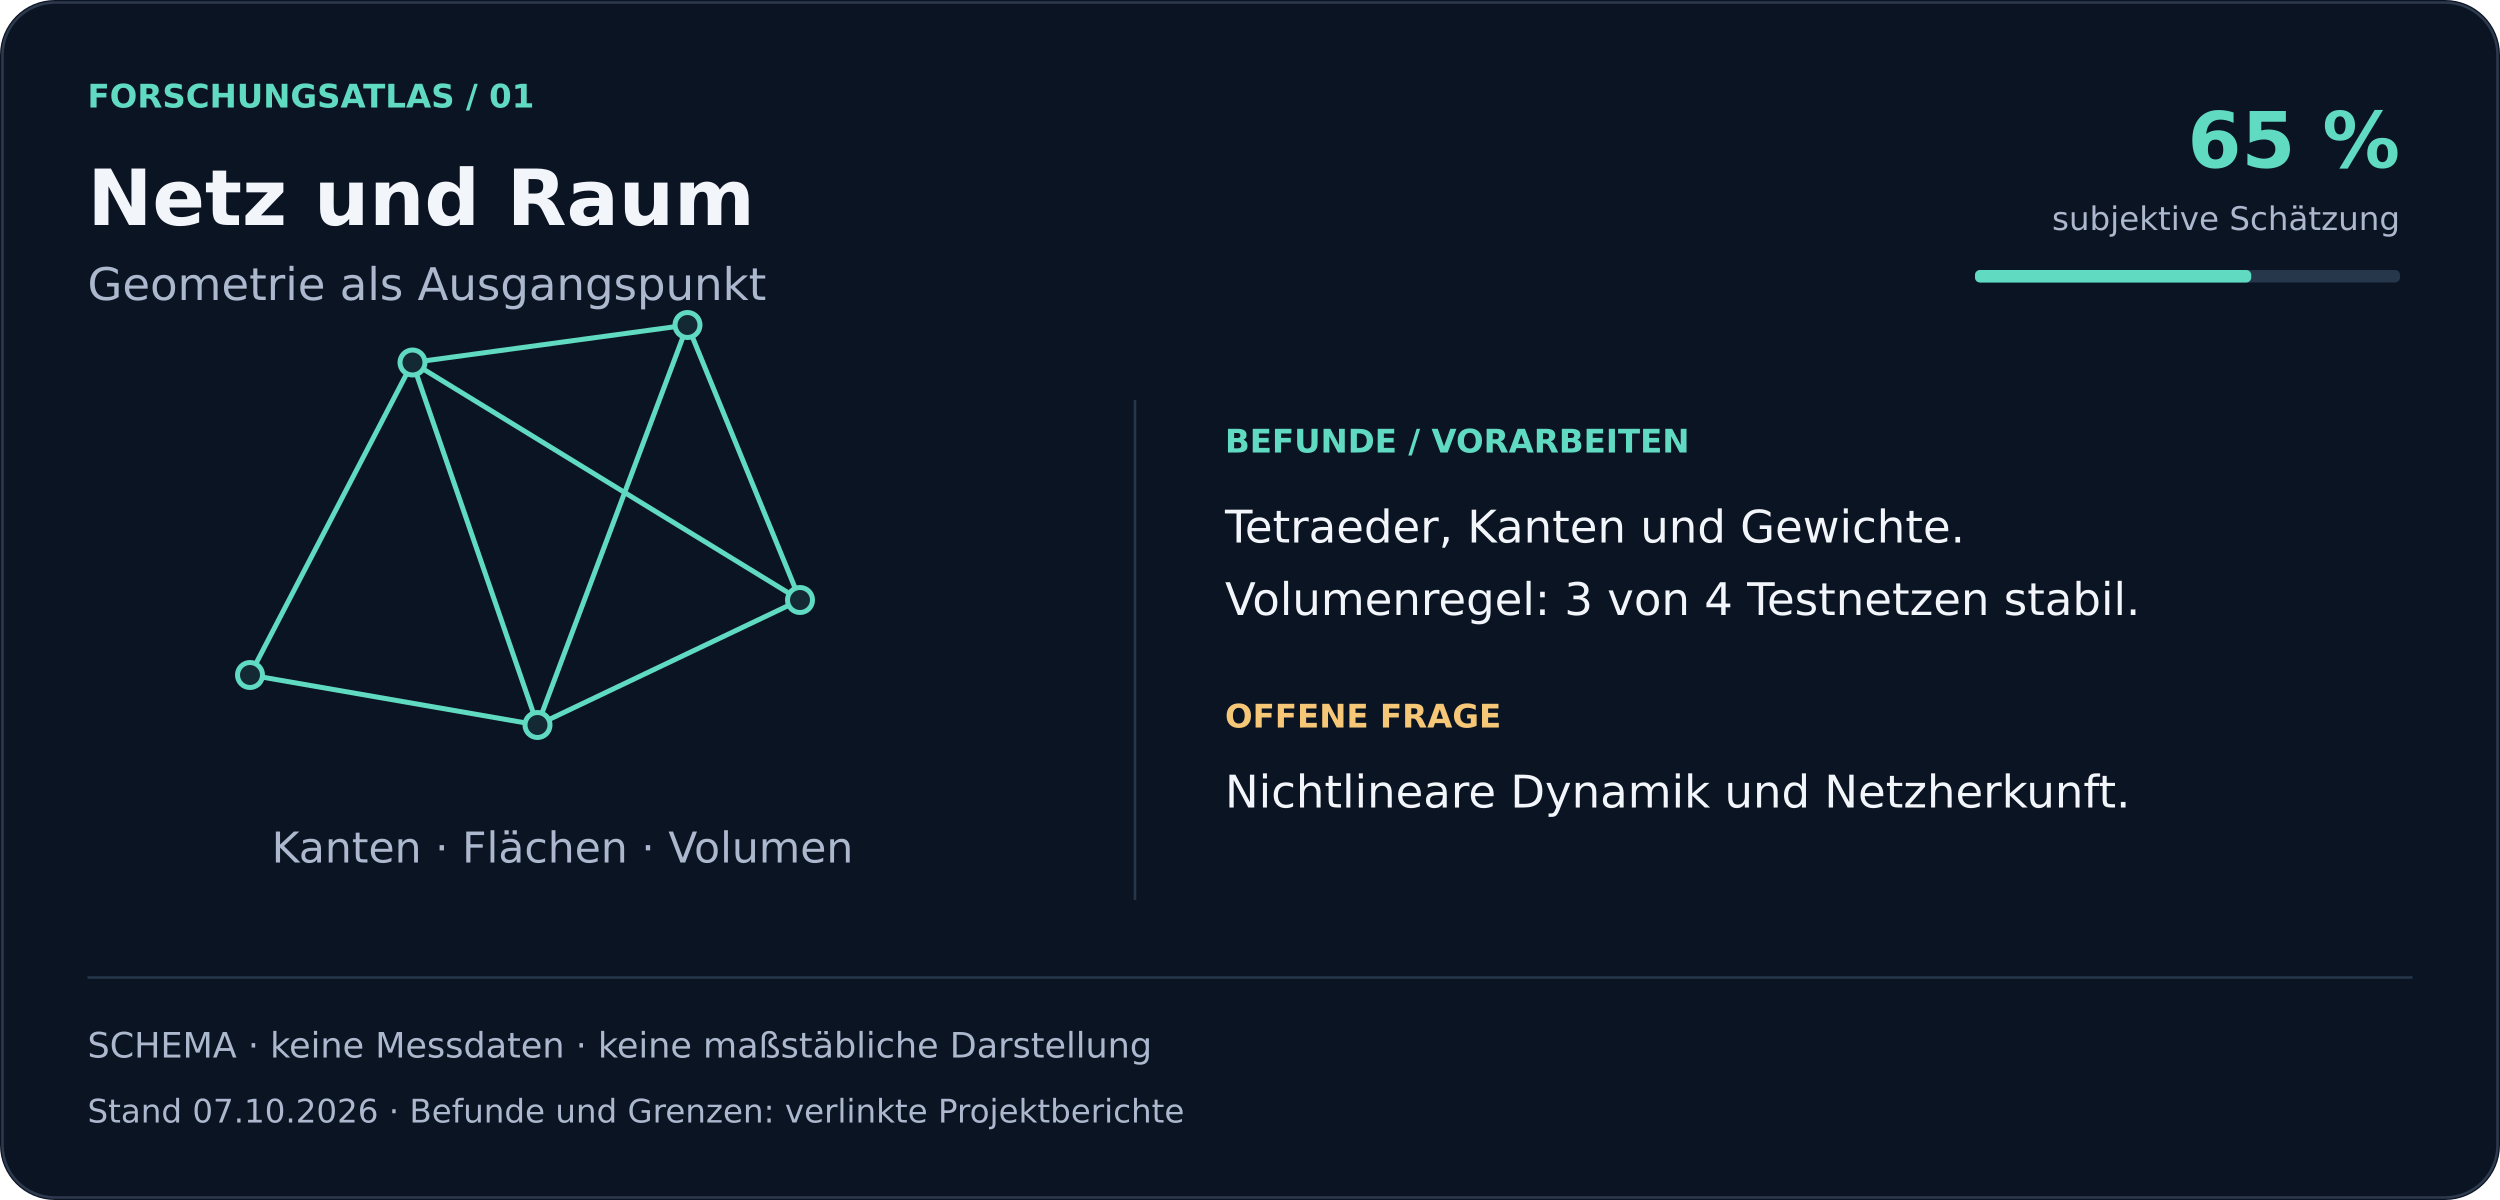
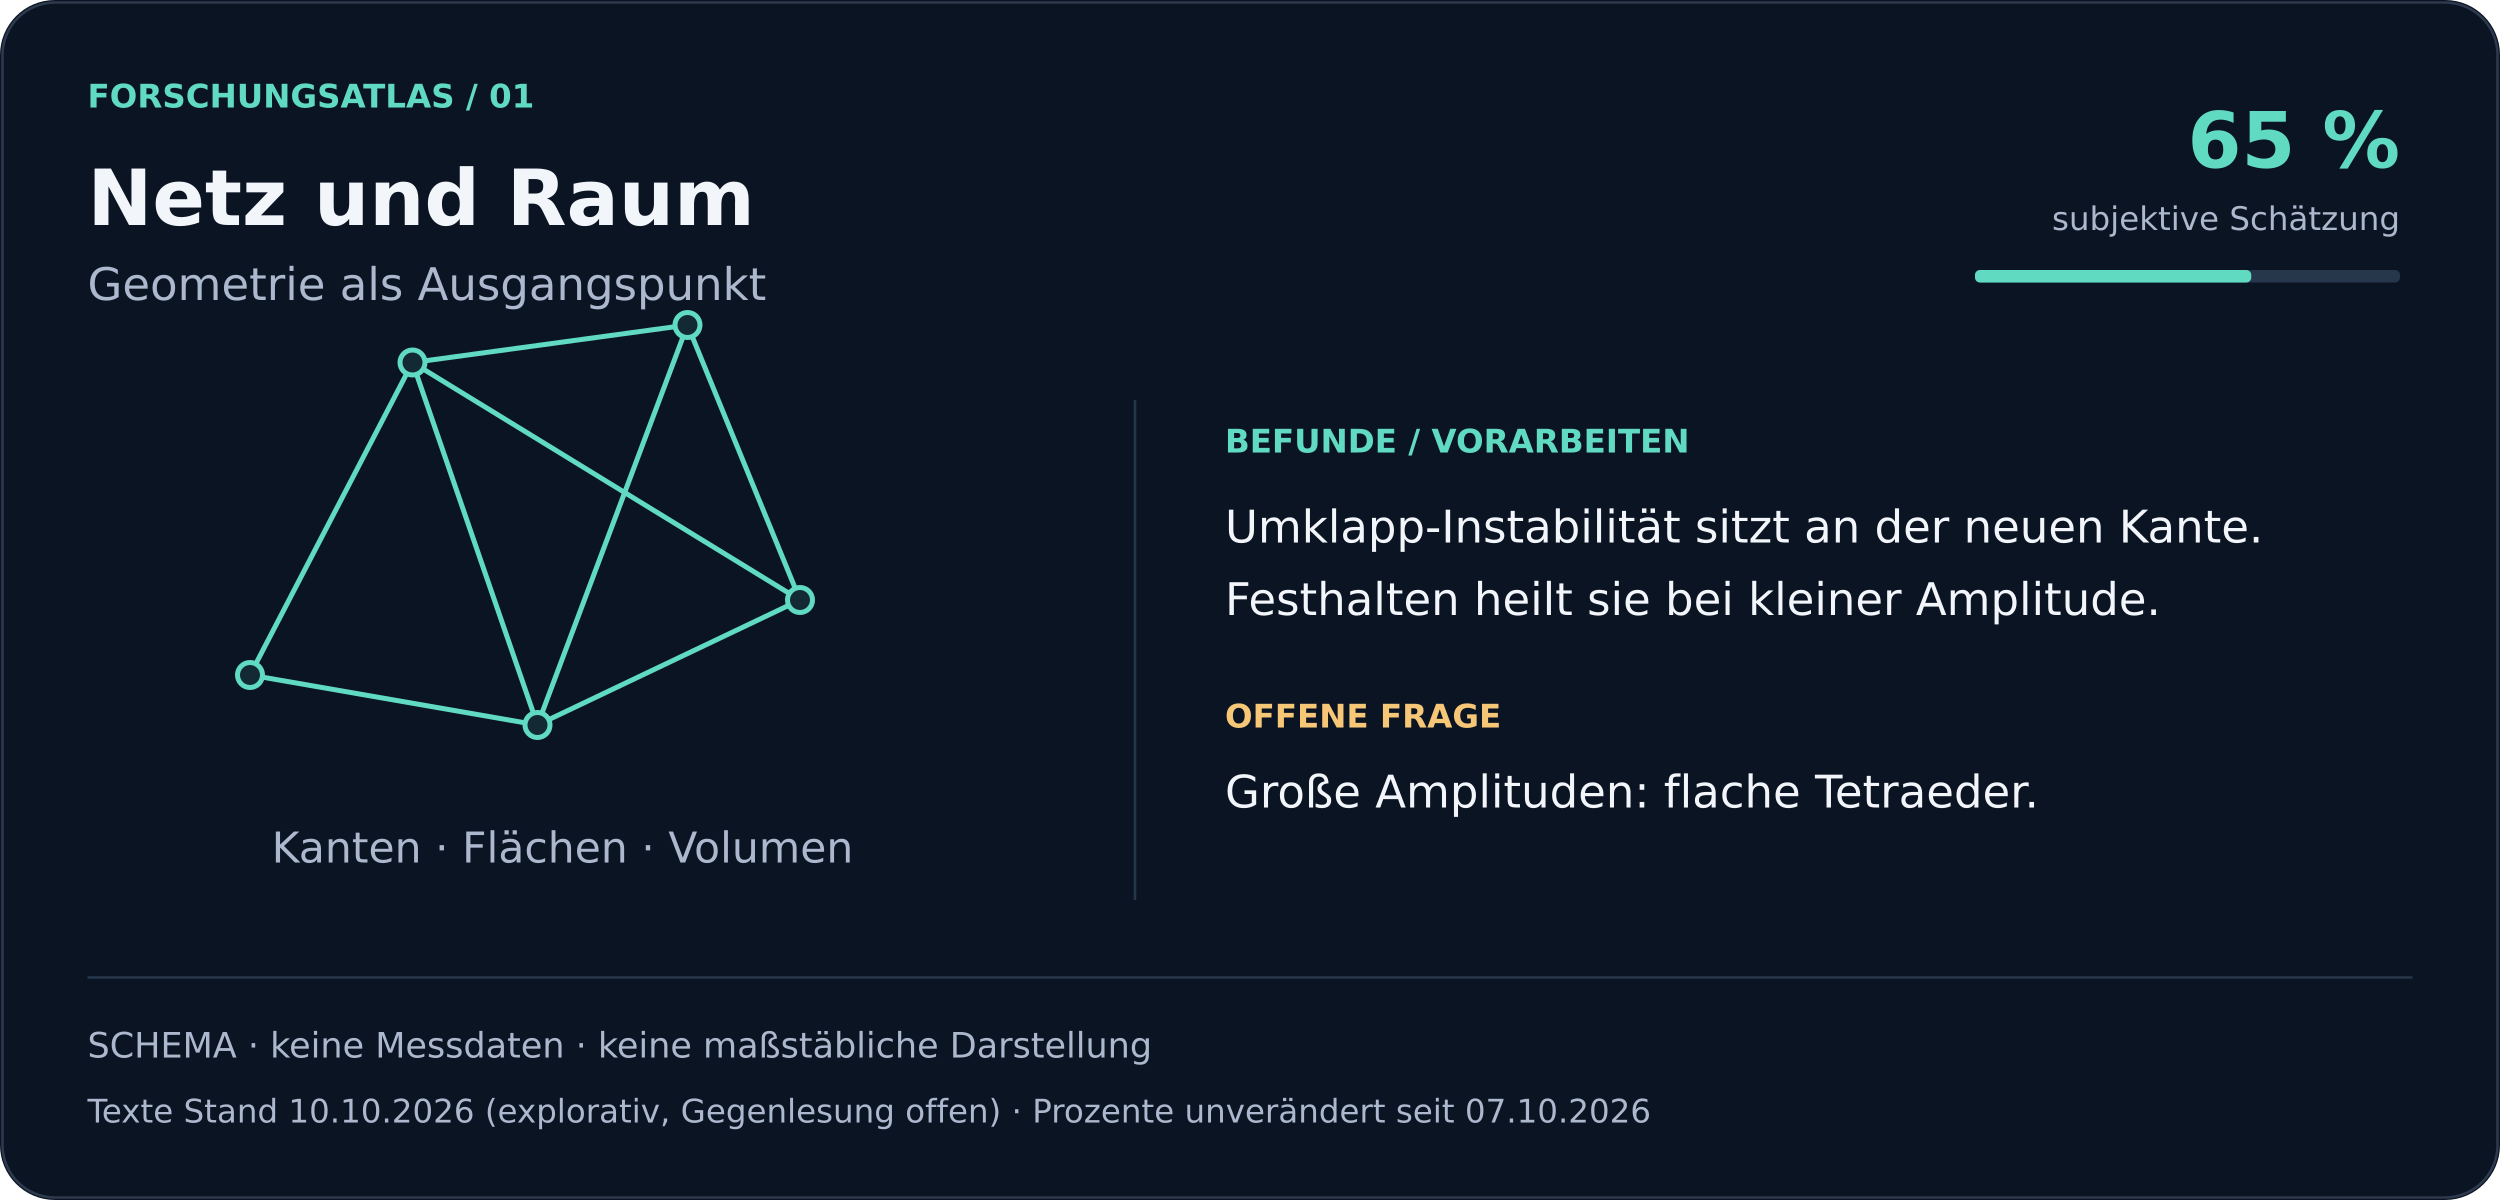
<svg xmlns="http://www.w3.org/2000/svg" width="1000" height="480" viewBox="0 0 1000 480" role="img" aria-labelledby="title desc">
  <rect width="1000" height="480" rx="22" fill="#0b1423" />
  <rect x="1" y="1" width="998" height="478" rx="21" fill="none" stroke="#2d3a4e" />
  <g font-family="DejaVu Sans, sans-serif">
    <text x="35" y="43" font-size="13" fill="#60dbc2" font-weight="600" text-anchor="start">FORSCHUNGSATLAS / 01</text>
    <text x="35" y="90" font-size="31" fill="#f2f5fa" font-weight="600" text-anchor="start">Netz und Raum</text>
    <text x="35" y="120" font-size="18" fill="#acb8cd" font-weight="400" text-anchor="start">Geometrie als Ausgangspunkt</text>
    <text x="960" y="67" font-size="31" fill="#60dbc2" font-weight="600" text-anchor="end">65 %</text>
    <text x="960" y="92" font-size="13" fill="#acb8cd" font-weight="400" text-anchor="end">subjektive Schätzung</text>
    <rect x="790" y="108" width="170" height="5" rx="2" fill="#26374c" />
    <rect x="790" y="108" width="110.5" height="5" rx="2" fill="#60dbc2" />
    <line x1="100" y1="270" x2="215" y2="290" stroke="#60dbc2" stroke-width="2" />
    <line x1="100" y1="270" x2="165" y2="145" stroke="#60dbc2" stroke-width="2" />
    <line x1="215" y1="290" x2="165" y2="145" stroke="#60dbc2" stroke-width="2" />
    <line x1="215" y1="290" x2="320" y2="240" stroke="#60dbc2" stroke-width="2" />
    <line x1="165" y1="145" x2="320" y2="240" stroke="#60dbc2" stroke-width="2" />
    <line x1="165" y1="145" x2="275" y2="130" stroke="#60dbc2" stroke-width="2" />
    <line x1="320" y1="240" x2="275" y2="130" stroke="#60dbc2" stroke-width="2" />
    <line x1="215" y1="290" x2="275" y2="130" stroke="#60dbc2" stroke-width="2" />
    <circle cx="100" cy="270" r="5" stroke="#60dbc2" stroke-width="2" fill="#132a35" />
    <circle cx="215" cy="290" r="5" stroke="#60dbc2" stroke-width="2" fill="#132a35" />
    <circle cx="165" cy="145" r="5" stroke="#60dbc2" stroke-width="2" fill="#132a35" />
    <circle cx="320" cy="240" r="5" stroke="#60dbc2" stroke-width="2" fill="#132a35" />
    <circle cx="275" cy="130" r="5" stroke="#60dbc2" stroke-width="2" fill="#132a35" />
    <text x="225" y="345" font-size="17" fill="#acb8cd" font-weight="400" text-anchor="middle">Kanten · Flächen · Volumen</text>
    <line x1="454" y1="160" x2="454" y2="360" stroke="#26374c" stroke-width="1" />
    <text x="490" y="181" font-size="13" fill="#60dbc2" font-weight="600" text-anchor="start">BEFUNDE / VORARBEITEN</text>
-     <text x="490" y="217" font-size="18" fill="#f2f5fa" font-weight="400" text-anchor="start">Tetraeder, Kanten und Gewichte.</text>
-     <text x="490" y="246" font-size="18" fill="#f2f5fa" font-weight="400" text-anchor="start">Volumenregel: 3 von 4 Testnetzen stabil.</text>
+     <text x="490" y="217" font-size="18" fill="#f2f5fa" font-weight="400" text-anchor="start">Umklapp-Instabilität sitzt an der neuen Kante.</text>
+     <text x="490" y="246" font-size="18" fill="#f2f5fa" font-weight="400" text-anchor="start">Festhalten heilt sie bei kleiner Amplitude.</text>
    <text x="490" y="291" font-size="13" fill="#f6c776" font-weight="600" text-anchor="start">OFFENE FRAGE</text>
-     <text x="490" y="323" font-size="18" fill="#f2f5fa" font-weight="400" text-anchor="start">Nichtlineare Dynamik und Netzherkunft.</text>
+     <text x="490" y="323" font-size="18" fill="#f2f5fa" font-weight="400" text-anchor="start">Große Amplituden: flache Tetraeder.</text>
    <line x1="35" y1="391" x2="965" y2="391" stroke="#26374c" stroke-width="1" />
    <text x="35" y="423" font-size="14" fill="#acb8cd" font-weight="400" text-anchor="start">SCHEMA · keine Messdaten · keine maßstäbliche Darstellung</text>
-     <text x="35" y="449" font-size="13" fill="#acb8cd" font-weight="400" text-anchor="start">Stand 07.10.2026 · Befunde und Grenzen: verlinkte Projektberichte</text>
+     <text x="35" y="449" font-size="13" fill="#acb8cd" font-weight="400" text-anchor="start">Texte Stand 10.10.2026 (explorativ, Gegenlesung offen) · Prozente unverändert seit 07.10.2026</text>
  </g>
</svg>
